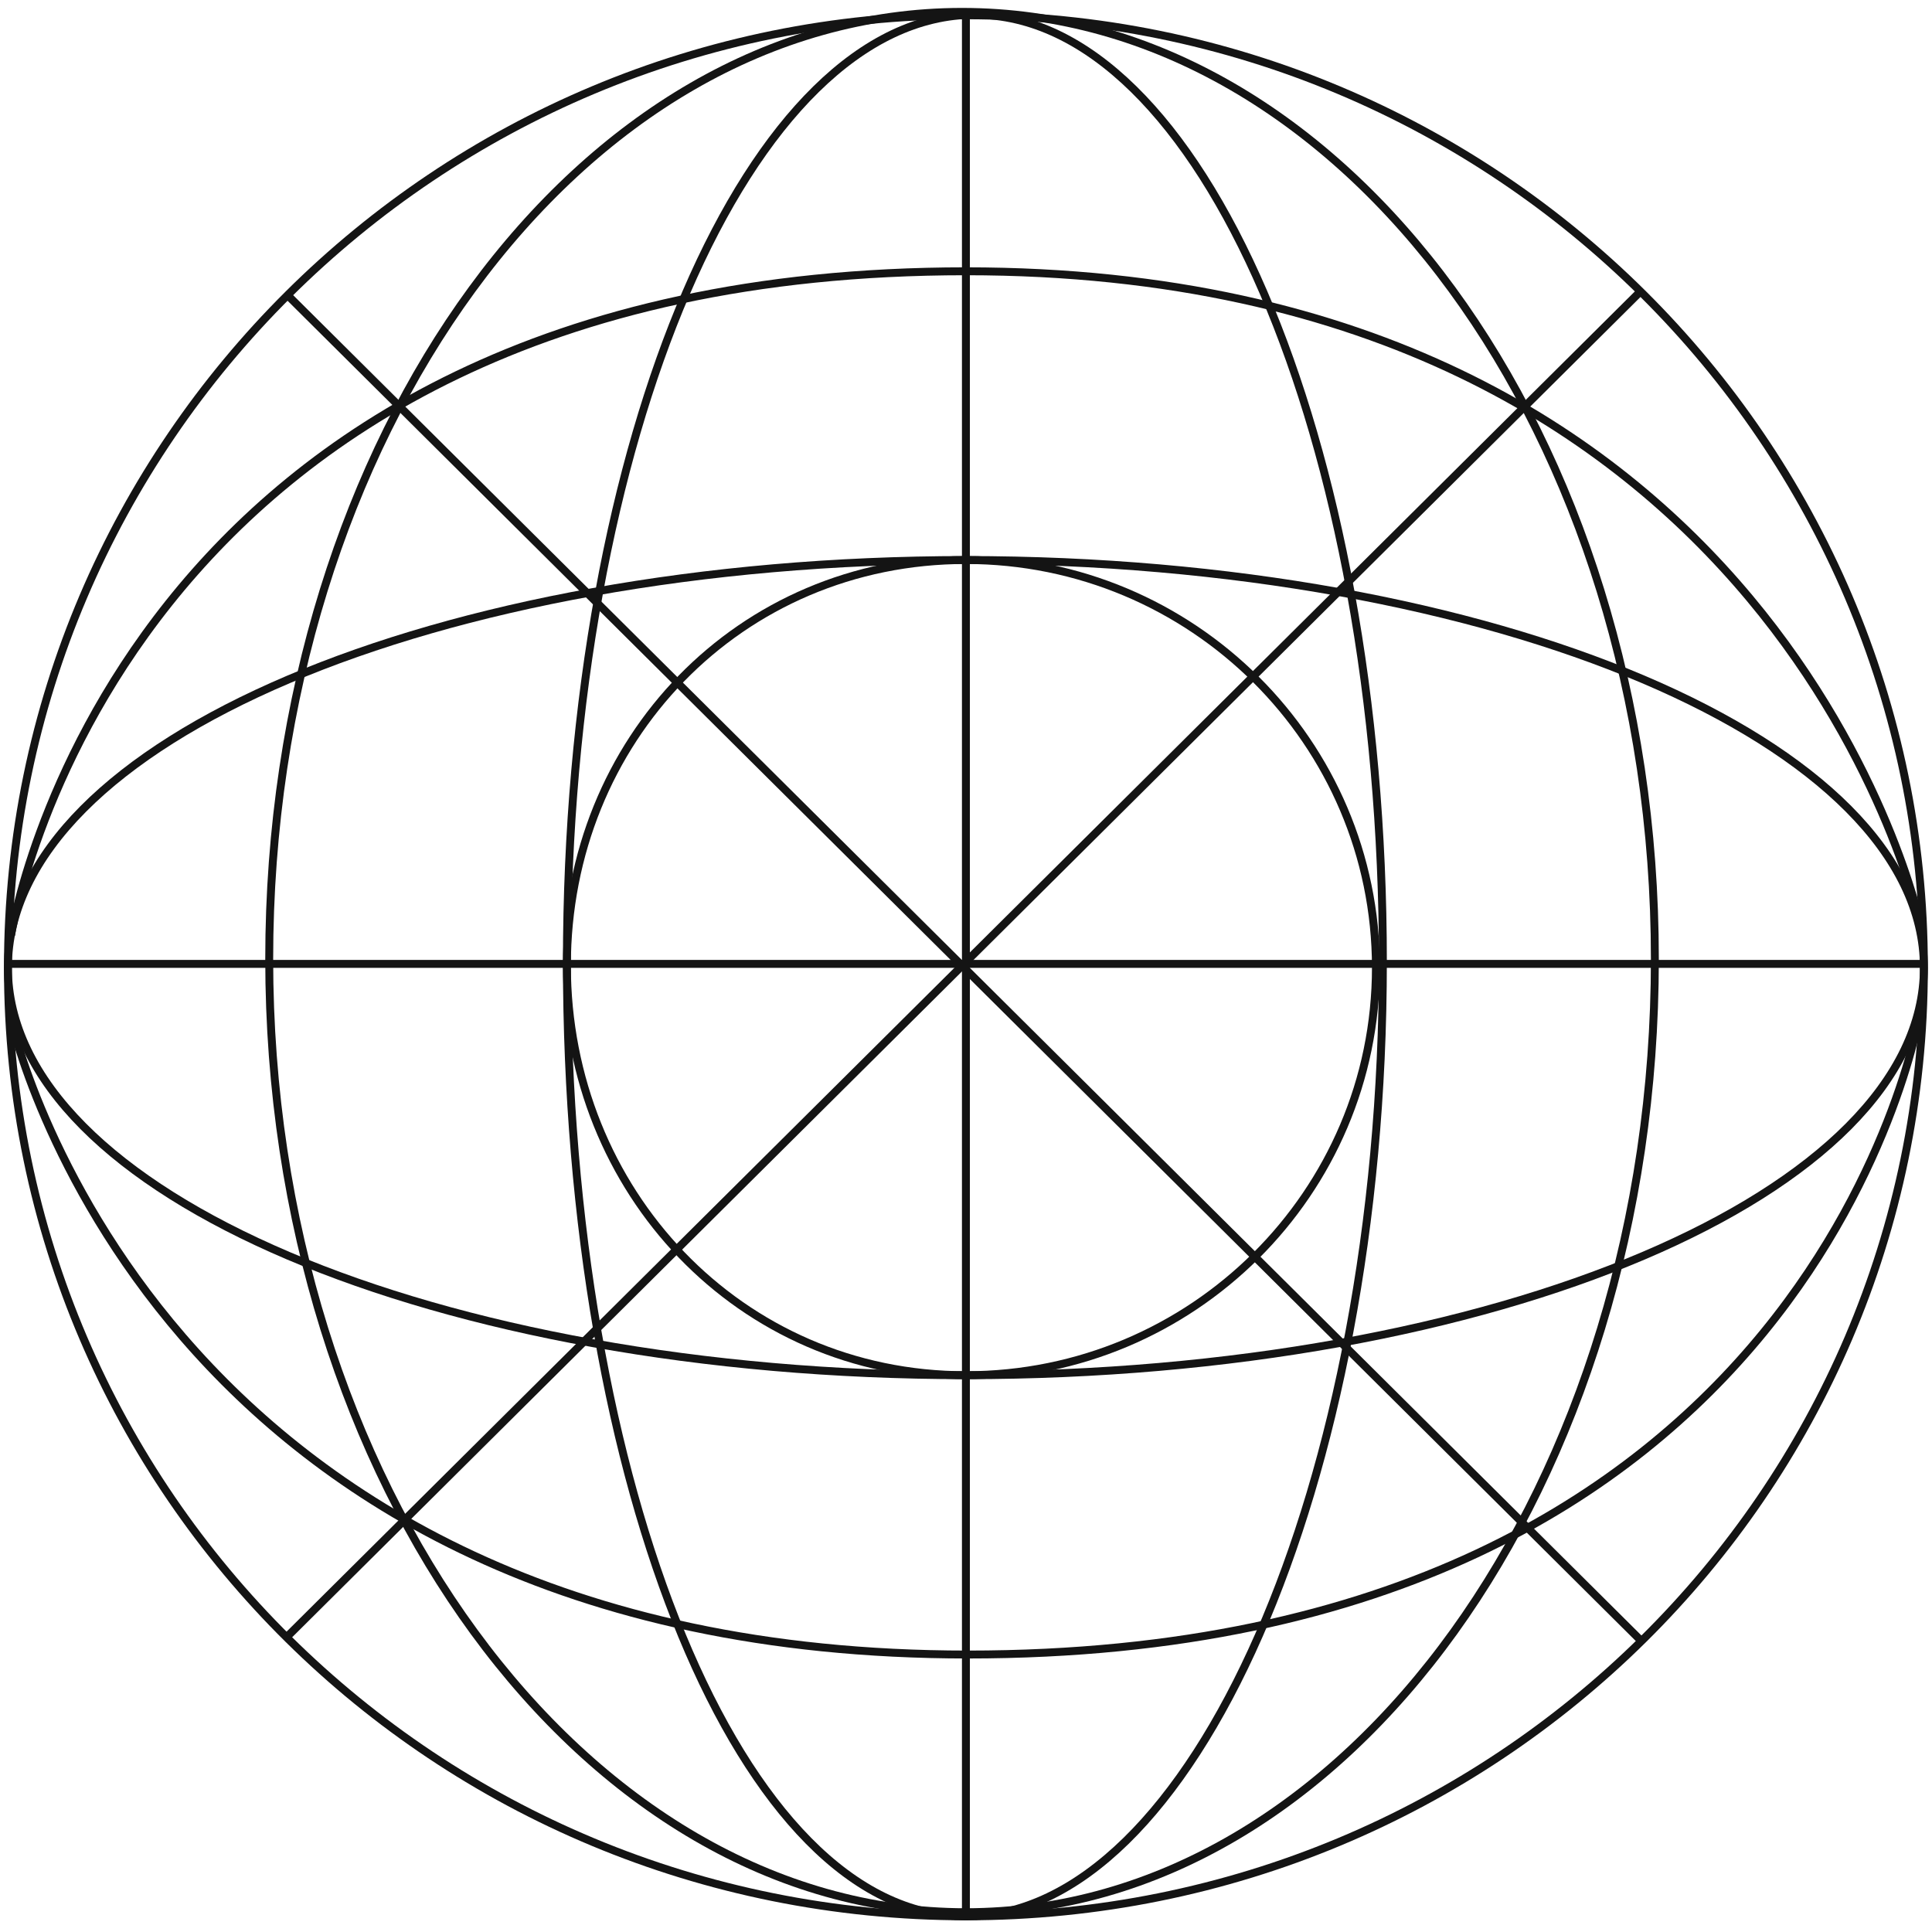
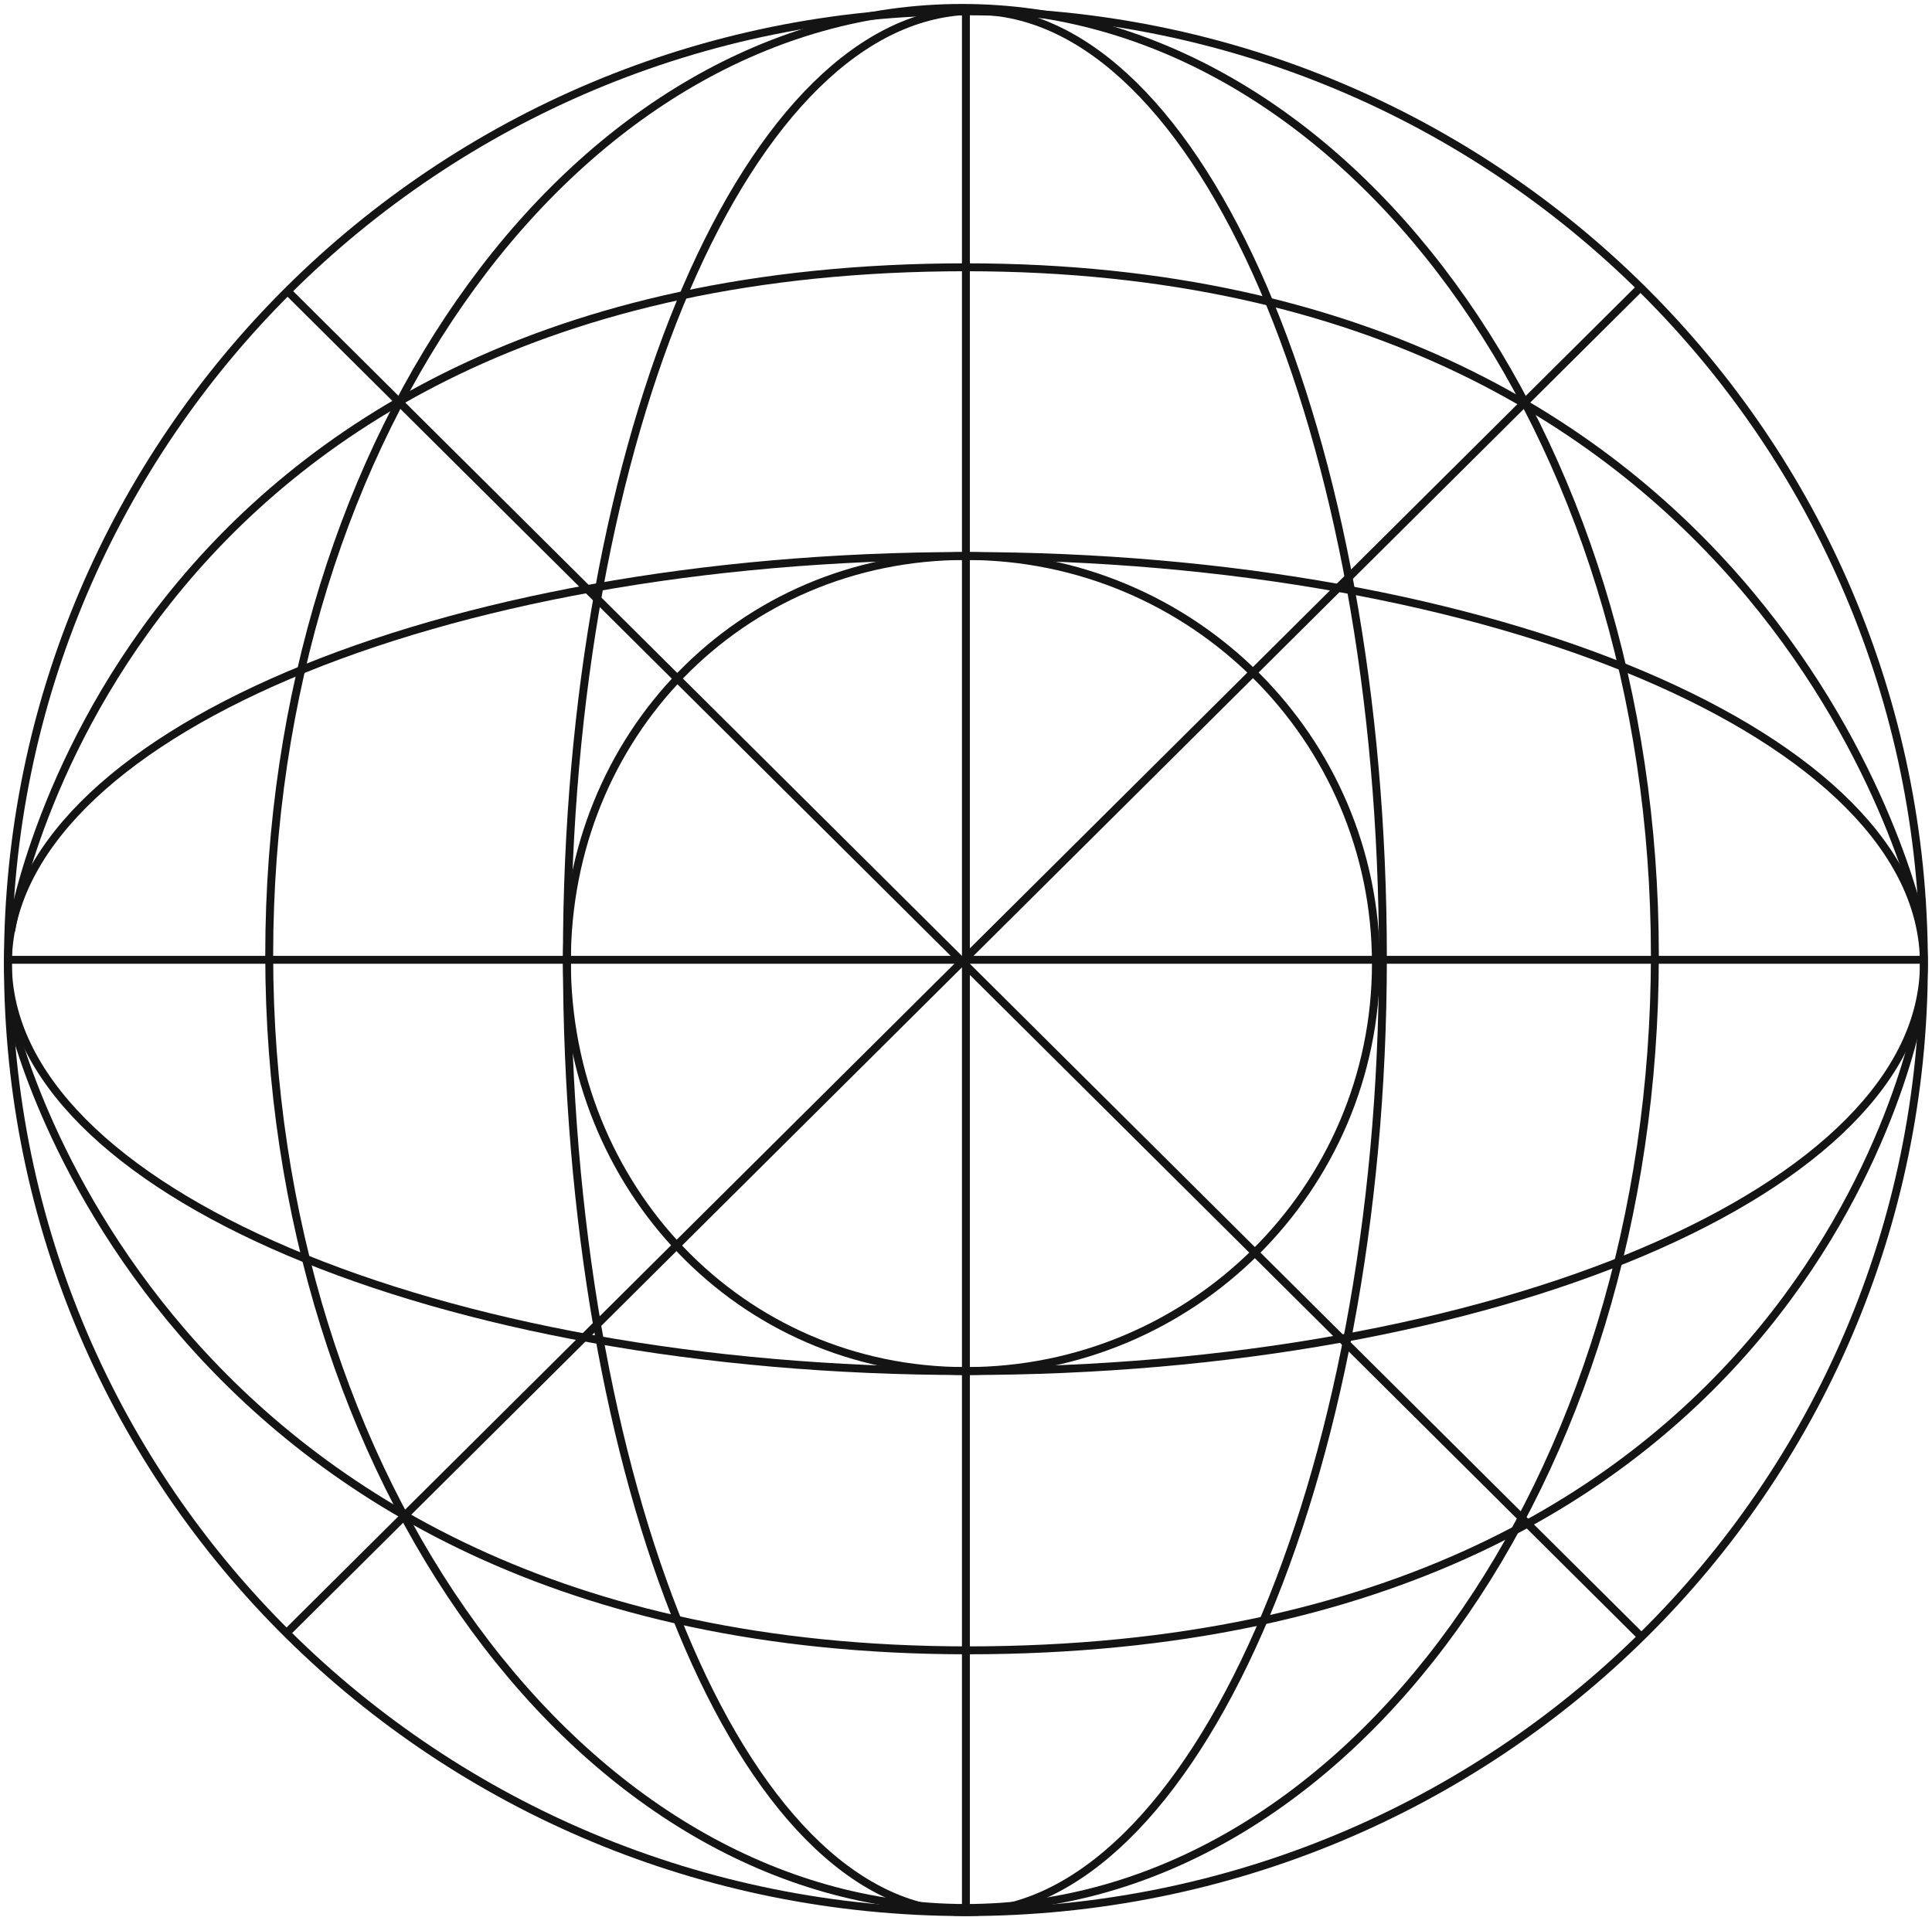
- <svg xmlns="http://www.w3.org/2000/svg" width="400" height="400" viewBox="0 0 244 243" fill="none">
+ <svg xmlns="http://www.w3.org/2000/svg" min-width="300" min-height="300" viewBox="0 0 244 243" fill="none">
  <path d="M121.988 241.523C188.808 241.523 242.977 188.129 242.977 121.704C242.977 55.279 188.808 1.431 121.988 1.431C55.168 1.431 1 55.279 1 121.704C1 188.129 55.168 241.523 121.988 241.523Z" stroke="#141414" stroke-miterlimit="10" />
  <path d="M121.988 241.508L121.988 0.962" stroke="#141414" stroke-miterlimit="10" />
  <path d="M1 121.235L242.977 121.235" stroke="#141414" stroke-miterlimit="1" />
  <path d="M1.399 128.295C1.399 128.295 19.015 208.457 122.218 208.457C229.898 208.457 242.565 127.008 242.565 127.008" stroke="#141414" stroke-miterlimit="10" />
  <path d="M242.565 116.328C242.565 116.328 225.179 33.761 121.988 33.761C14.309 33.761 1.399 117.615 1.399 117.615" stroke="#141414" stroke-miterlimit="10" />
  <path d="M207.418 206.869L36.353 36.815" stroke="#141414" stroke-miterlimit="10" />
  <path d="M36.075 206.388L207.176 36.31" stroke="#141414" stroke-miterlimit="10" />
  <path d="M121.988 173.181C150.587 173.181 173.771 150.134 173.771 121.704C173.771 93.274 150.587 70.227 121.988 70.227C93.389 70.227 71.596 93.013 71.596 121.442C71.596 149.872 93.389 173.181 121.988 173.181Z" stroke="#141414" stroke-miterlimit="10" />
  <path d="M121.988 173.181C188.808 173.181 242.977 150.134 242.977 121.704C242.977 93.274 188.808 70.227 121.988 70.227C55.168 70.227 1 93.274 1 121.704C1 150.134 55.168 173.181 121.988 173.181Z" stroke="#141414" stroke-miterlimit="10" />
  <path d="M121.988 241.523C150.446 241.523 174.651 187.056 174.651 120.988C174.651 54.92 151.581 1.362 123.123 1.362C94.665 1.362 71.596 54.92 71.596 120.988C71.596 187.056 93.53 241.523 121.988 241.523Z" stroke="#141414" stroke-miterlimit="10" />
  <path d="M121.982 241C170.307 241 209 186.695 209 120.627C209 54.559 169.825 1 121.5 1C73.175 1 34 54.559 34 120.627C34 186.695 73.657 241 121.982 241Z" stroke="#141414" stroke-miterlimit="10" />
</svg>
